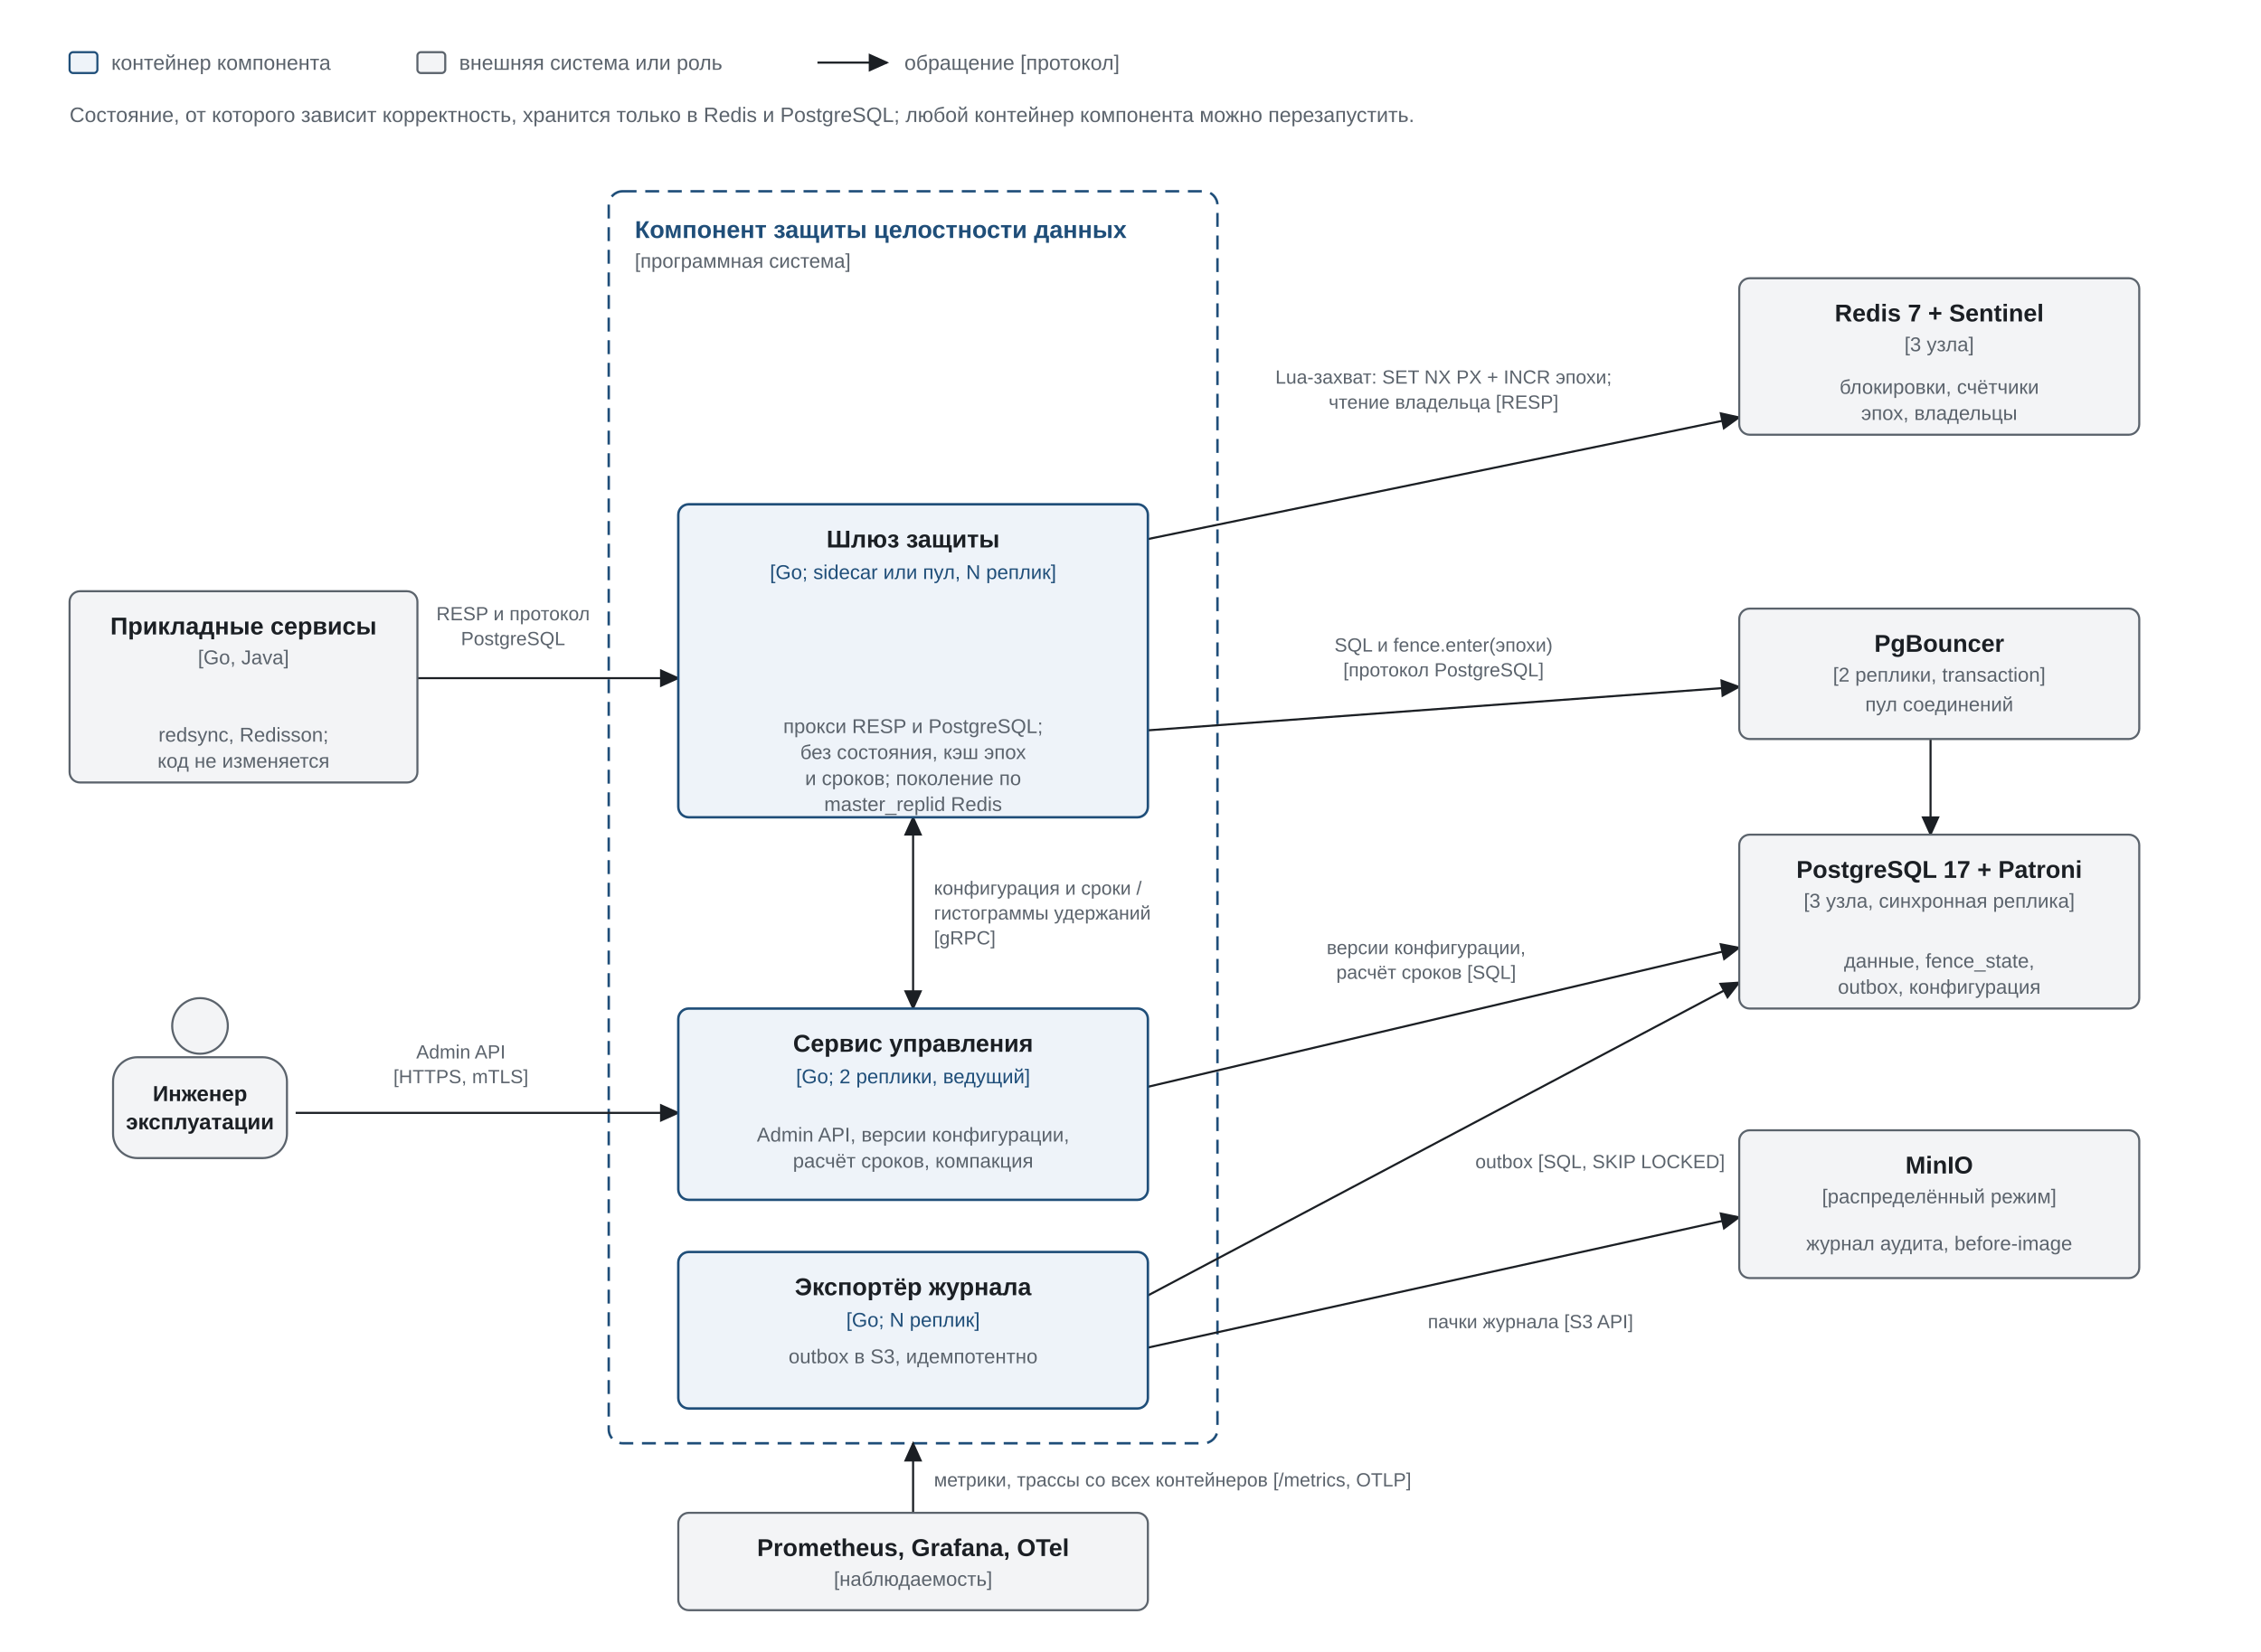
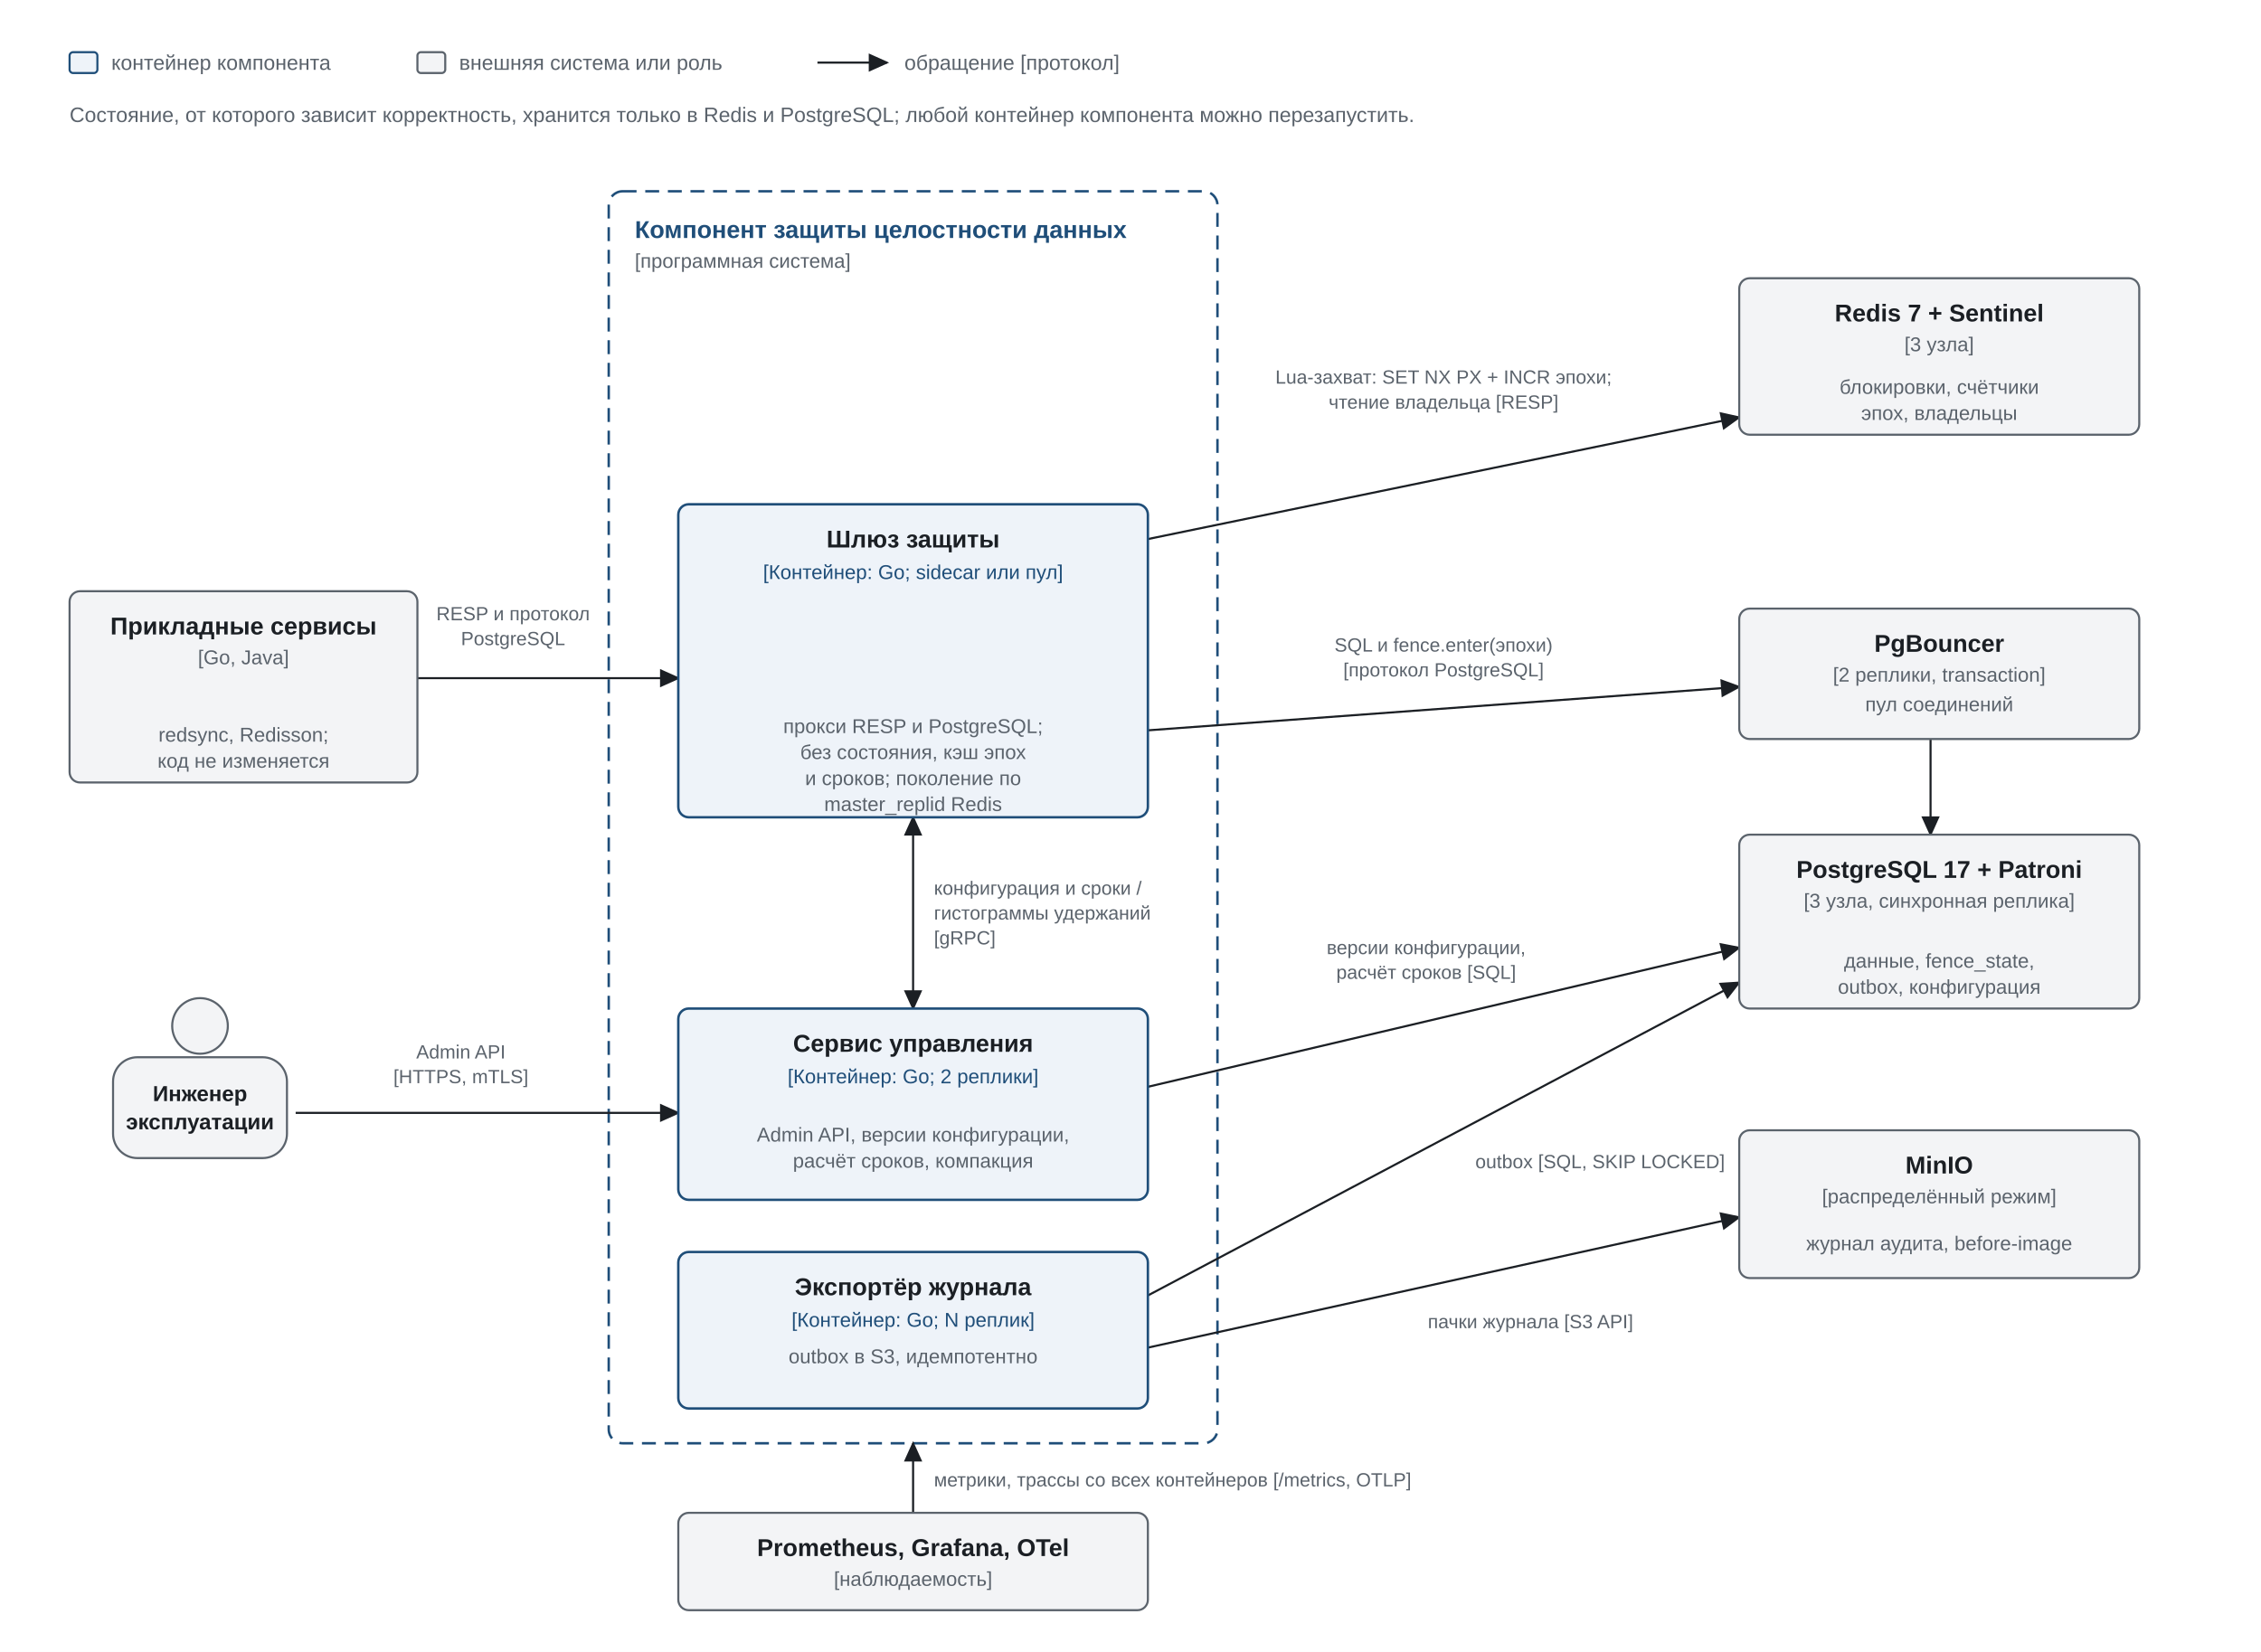
<svg xmlns="http://www.w3.org/2000/svg" width="1300" height="950" viewBox="0 0 1300 950">
  <rect width="100%" height="100%" fill="#ffffff" />
  <rect x="350" y="110" width="350" height="720" rx="8" fill="#fff" stroke="#1f4e79" stroke-width="1.4" stroke-dasharray="8 5" />
  <text x="365" y="132.0" font-family="Liberation Sans, DejaVu Sans, Arial, sans-serif" font-size="14" font-weight="bold" text-anchor="start" dominant-baseline="central" fill="#1f4e79">Компонент защиты целостности данных</text>
  <text x="365" y="150.0" font-family="Liberation Sans, DejaVu Sans, Arial, sans-serif" font-size="11.5" font-weight="normal" text-anchor="start" dominant-baseline="central" fill="#5b636c">[программная система]</text>
  <polyline points="240,390 390,390" fill="none" stroke="#1b1f24" stroke-width="1.2" stroke-linejoin="round" />
  <polygon points="380.0,385.5 390,390 380.0,394.5" fill="#1b1f24" stroke="#1b1f24" stroke-width="1" />
  <rect x="244.8" y="343.7" width="100.4" height="32.6" fill="#fff" opacity="0.92" />
  <text x="295" y="352.9" font-family="Liberation Sans, DejaVu Sans, Arial, sans-serif" font-size="11" font-weight="normal" text-anchor="middle" dominant-baseline="central" fill="#5b636c">RESP и протокол</text>
  <text x="295" y="367.2" font-family="Liberation Sans, DejaVu Sans, Arial, sans-serif" font-size="11" font-weight="normal" text-anchor="middle" dominant-baseline="central" fill="#5b636c">PostgreSQL</text>
  <polyline points="660,310 1000,240" fill="none" stroke="#1b1f24" stroke-width="1.2" stroke-linejoin="round" />
  <polygon points="989.298,237.609 1000,240 991.113,246.424" fill="#1b1f24" stroke="#1b1f24" stroke-width="1" />
  <rect x="718.2" y="207.7" width="223.6" height="32.6" fill="#fff" opacity="0.92" />
  <text x="830" y="216.8" font-family="Liberation Sans, DejaVu Sans, Arial, sans-serif" font-size="11" font-weight="normal" text-anchor="middle" dominant-baseline="central" fill="#5b636c">Lua-захват: SET NX PX + INCR эпохи;</text>
  <text x="830" y="231.2" font-family="Liberation Sans, DejaVu Sans, Arial, sans-serif" font-size="11" font-weight="normal" text-anchor="middle" dominant-baseline="central" fill="#5b636c">чтение владельца [RESP]</text>
  <polyline points="660,420 1000,395" fill="none" stroke="#1b1f24" stroke-width="1.2" stroke-linejoin="round" />
  <polygon points="989.697,391.245 1000,395 990.357,400.221" fill="#1b1f24" stroke="#1b1f24" stroke-width="1" />
  <rect x="752.1" y="361.7" width="155.8" height="32.6" fill="#fff" opacity="0.92" />
  <text x="830" y="370.9" font-family="Liberation Sans, DejaVu Sans, Arial, sans-serif" font-size="11" font-weight="normal" text-anchor="middle" dominant-baseline="central" fill="#5b636c">SQL и fence.enter(эпохи)</text>
  <text x="830" y="385.2" font-family="Liberation Sans, DejaVu Sans, Arial, sans-serif" font-size="11" font-weight="normal" text-anchor="middle" dominant-baseline="central" fill="#5b636c">[протокол PostgreSQL]</text>
  <polyline points="1110,425 1110,480" fill="none" stroke="#1b1f24" stroke-width="1.2" stroke-linejoin="round" />
  <polygon points="1114.5,470.0 1110,480 1105.5,470.0" fill="#1b1f24" stroke="#1b1f24" stroke-width="1" />
  <polyline points="525,470 525,580" fill="none" stroke="#1b1f24" stroke-width="1.2" stroke-linejoin="round" />
  <polygon points="529.5,570.0 525,580 520.5,570.0" fill="#1b1f24" stroke="#1b1f24" stroke-width="1" />
  <polygon points="520.5,480.0 525,470 529.5,480.0" fill="#1b1f24" stroke="#1b1f24" stroke-width="1" />
  <rect x="533.0" y="501.6" width="143.5" height="46.9" fill="#fff" opacity="0.92" />
  <text x="537" y="510.7" font-family="Liberation Sans, DejaVu Sans, Arial, sans-serif" font-size="11" font-weight="normal" text-anchor="start" dominant-baseline="central" fill="#5b636c">конфигурация и сроки /</text>
  <text x="537" y="525.0" font-family="Liberation Sans, DejaVu Sans, Arial, sans-serif" font-size="11" font-weight="normal" text-anchor="start" dominant-baseline="central" fill="#5b636c">гистограммы удержаний</text>
  <text x="537" y="539.3" font-family="Liberation Sans, DejaVu Sans, Arial, sans-serif" font-size="11" font-weight="normal" text-anchor="start" dominant-baseline="central" fill="#5b636c">[gRPC]</text>
  <polyline points="660,625 1000,545" fill="none" stroke="#1b1f24" stroke-width="1.2" stroke-linejoin="round" />
  <polygon points="989.235,542.91 1000,545 991.297,551.671" fill="#1b1f24" stroke="#1b1f24" stroke-width="1" />
  <rect x="754.4" y="535.7" width="131.2" height="32.6" fill="#fff" opacity="0.92" />
  <text x="820" y="544.9" font-family="Liberation Sans, DejaVu Sans, Arial, sans-serif" font-size="11" font-weight="normal" text-anchor="middle" dominant-baseline="central" fill="#5b636c">версии конфигурации,</text>
  <text x="820" y="559.1" font-family="Liberation Sans, DejaVu Sans, Arial, sans-serif" font-size="11" font-weight="normal" text-anchor="middle" dominant-baseline="central" fill="#5b636c">расчёт сроков [SQL]</text>
  <polyline points="660,745 1000,565" fill="none" stroke="#1b1f24" stroke-width="1.2" stroke-linejoin="round" />
  <polygon points="989.057,565.702 1000,565 993.268,573.656" fill="#1b1f24" stroke="#1b1f24" stroke-width="1" />
  <rect x="839.0" y="658.9" width="162.0" height="18.3" fill="#fff" opacity="0.92" />
  <text x="920" y="668.0" font-family="Liberation Sans, DejaVu Sans, Arial, sans-serif" font-size="11" font-weight="normal" text-anchor="middle" dominant-baseline="central" fill="#5b636c">outbox [SQL, SKIP LOCKED]</text>
  <polyline points="660,775 1000,700" fill="none" stroke="#1b1f24" stroke-width="1.2" stroke-linejoin="round" />
  <polygon points="989.265,697.76 1000,700 991.204,706.548" fill="#1b1f24" stroke="#1b1f24" stroke-width="1" />
  <rect x="808.2" y="750.9" width="143.5" height="18.3" fill="#fff" opacity="0.92" />
  <text x="880" y="760.0" font-family="Liberation Sans, DejaVu Sans, Arial, sans-serif" font-size="11" font-weight="normal" text-anchor="middle" dominant-baseline="central" fill="#5b636c">пачки журнала [S3 API]</text>
  <polyline points="170,640 390,640" fill="none" stroke="#1b1f24" stroke-width="1.2" stroke-linejoin="round" />
  <polygon points="380.0,635.5 390,640 380.0,644.5" fill="#1b1f24" stroke="#1b1f24" stroke-width="1" />
  <rect x="221.0" y="595.7" width="88.1" height="32.6" fill="#fff" opacity="0.92" />
  <text x="265" y="604.9" font-family="Liberation Sans, DejaVu Sans, Arial, sans-serif" font-size="11" font-weight="normal" text-anchor="middle" dominant-baseline="central" fill="#5b636c">Admin API</text>
  <text x="265" y="619.1" font-family="Liberation Sans, DejaVu Sans, Arial, sans-serif" font-size="11" font-weight="normal" text-anchor="middle" dominant-baseline="central" fill="#5b636c">[HTTPS, mTLS]</text>
  <polyline points="525,870 525,830" fill="none" stroke="#1b1f24" stroke-width="1.2" stroke-linejoin="round" />
  <polygon points="520.5,840.0 525,830 529.5,840.0" fill="#1b1f24" stroke="#1b1f24" stroke-width="1" />
  <rect x="533.0" y="841.9" width="328.3" height="18.3" fill="#fff" opacity="0.92" />
  <text x="537" y="851.0" font-family="Liberation Sans, DejaVu Sans, Arial, sans-serif" font-size="11" font-weight="normal" text-anchor="start" dominant-baseline="central" fill="#5b636c">метрики, трассы со всех контейнеров [/metrics, OTLP]</text>
  <rect x="40" y="340" width="200" height="110" rx="6" fill="#f3f4f6" stroke="#5b636c" stroke-width="1.2" />
  <text x="140.0" y="360.0" font-family="Liberation Sans, DejaVu Sans, Arial, sans-serif" font-size="14" font-weight="bold" text-anchor="middle" dominant-baseline="central" fill="#1b1f24">Прикладные сервисы</text>
  <text x="140.0" y="378.0" font-family="Liberation Sans, DejaVu Sans, Arial, sans-serif" font-size="11.5" font-weight="normal" text-anchor="middle" dominant-baseline="central" fill="#5b636c">[Go, Java]</text>
  <text x="140.0" y="422.5" font-family="Liberation Sans, DejaVu Sans, Arial, sans-serif" font-size="11.5" font-weight="normal" text-anchor="middle" dominant-baseline="central" fill="#5b636c">redsync, Redisson;</text>
  <text x="140.0" y="437.5" font-family="Liberation Sans, DejaVu Sans, Arial, sans-serif" font-size="11.5" font-weight="normal" text-anchor="middle" dominant-baseline="central" fill="#5b636c">код не изменяется</text>
  <rect x="1000" y="160" width="230" height="90" rx="6" fill="#f3f4f6" stroke="#5b636c" stroke-width="1.2" />
  <text x="1115.0" y="180.0" font-family="Liberation Sans, DejaVu Sans, Arial, sans-serif" font-size="14" font-weight="bold" text-anchor="middle" dominant-baseline="central" fill="#1b1f24">Redis 7 + Sentinel</text>
  <text x="1115.0" y="198.0" font-family="Liberation Sans, DejaVu Sans, Arial, sans-serif" font-size="11.5" font-weight="normal" text-anchor="middle" dominant-baseline="central" fill="#5b636c">[3 узла]</text>
  <text x="1115.0" y="222.5" font-family="Liberation Sans, DejaVu Sans, Arial, sans-serif" font-size="11.5" font-weight="normal" text-anchor="middle" dominant-baseline="central" fill="#5b636c">блокировки, счётчики</text>
  <text x="1115.0" y="237.5" font-family="Liberation Sans, DejaVu Sans, Arial, sans-serif" font-size="11.5" font-weight="normal" text-anchor="middle" dominant-baseline="central" fill="#5b636c">эпох, владельцы</text>
  <rect x="1000" y="350" width="230" height="75" rx="6" fill="#f3f4f6" stroke="#5b636c" stroke-width="1.2" />
  <text x="1115.0" y="370.0" font-family="Liberation Sans, DejaVu Sans, Arial, sans-serif" font-size="14" font-weight="bold" text-anchor="middle" dominant-baseline="central" fill="#1b1f24">PgBouncer</text>
  <text x="1115.0" y="388.0" font-family="Liberation Sans, DejaVu Sans, Arial, sans-serif" font-size="11.5" font-weight="normal" text-anchor="middle" dominant-baseline="central" fill="#5b636c">[2 реплики, transaction]</text>
  <text x="1115.0" y="405.0" font-family="Liberation Sans, DejaVu Sans, Arial, sans-serif" font-size="11.5" font-weight="normal" text-anchor="middle" dominant-baseline="central" fill="#5b636c">пул соединений</text>
  <rect x="1000" y="480" width="230" height="100" rx="6" fill="#f3f4f6" stroke="#5b636c" stroke-width="1.2" />
  <text x="1115.0" y="500.0" font-family="Liberation Sans, DejaVu Sans, Arial, sans-serif" font-size="14" font-weight="bold" text-anchor="middle" dominant-baseline="central" fill="#1b1f24">PostgreSQL 17 + Patroni</text>
  <text x="1115.0" y="518.0" font-family="Liberation Sans, DejaVu Sans, Arial, sans-serif" font-size="11.5" font-weight="normal" text-anchor="middle" dominant-baseline="central" fill="#5b636c">[3 узла, синхронная реплика]</text>
  <text x="1115.0" y="552.5" font-family="Liberation Sans, DejaVu Sans, Arial, sans-serif" font-size="11.5" font-weight="normal" text-anchor="middle" dominant-baseline="central" fill="#5b636c">данные, fence_state,</text>
  <text x="1115.0" y="567.5" font-family="Liberation Sans, DejaVu Sans, Arial, sans-serif" font-size="11.5" font-weight="normal" text-anchor="middle" dominant-baseline="central" fill="#5b636c">outbox, конфигурация</text>
  <rect x="1000" y="650" width="230" height="85" rx="6" fill="#f3f4f6" stroke="#5b636c" stroke-width="1.2" />
  <text x="1115.0" y="670.0" font-family="Liberation Sans, DejaVu Sans, Arial, sans-serif" font-size="14" font-weight="bold" text-anchor="middle" dominant-baseline="central" fill="#1b1f24">MinIO</text>
  <text x="1115.0" y="688.0" font-family="Liberation Sans, DejaVu Sans, Arial, sans-serif" font-size="11.5" font-weight="normal" text-anchor="middle" dominant-baseline="central" fill="#5b636c">[распределённый режим]</text>
  <text x="1115.0" y="715.0" font-family="Liberation Sans, DejaVu Sans, Arial, sans-serif" font-size="11.5" font-weight="normal" text-anchor="middle" dominant-baseline="central" fill="#5b636c">журнал аудита, before-image</text>
  <rect x="390" y="870" width="270" height="56" rx="6" fill="#f3f4f6" stroke="#5b636c" stroke-width="1.2" />
  <text x="525.0" y="890.0" font-family="Liberation Sans, DejaVu Sans, Arial, sans-serif" font-size="14" font-weight="bold" text-anchor="middle" dominant-baseline="central" fill="#1b1f24">Prometheus, Grafana, OTel</text>
  <text x="525.0" y="908.0" font-family="Liberation Sans, DejaVu Sans, Arial, sans-serif" font-size="11.5" font-weight="normal" text-anchor="middle" dominant-baseline="central" fill="#5b636c">[наблюдаемость]</text>
  <text x="525.0" y="906.0" font-family="Liberation Sans, DejaVu Sans, Arial, sans-serif" font-size="11.5" font-weight="normal" text-anchor="middle" dominant-baseline="central" fill="#5b636c" />
  <rect x="390" y="290" width="270" height="180" rx="6" fill="#eef3f9" stroke="#1f4e79" stroke-width="1.4" />
  <text x="525.0" y="310.0" font-family="Liberation Sans, DejaVu Sans, Arial, sans-serif" font-size="14" font-weight="bold" text-anchor="middle" dominant-baseline="central" fill="#1b1f24">Шлюз защиты</text>
-   <text x="525.0" y="329.0" font-family="Liberation Sans, DejaVu Sans, Arial, sans-serif" font-size="11.5" font-weight="normal" text-anchor="middle" dominant-baseline="central" fill="#1f4e79">[Go; sidecar или пул, N реплик]</text>
+   <text x="525.0" y="329.0" font-family="Liberation Sans, DejaVu Sans, Arial, sans-serif" font-size="11.5" font-weight="normal" text-anchor="middle" dominant-baseline="central" fill="#1f4e79">[Контейнер: Go; sidecar или пул]</text>
  <text x="525.0" y="417.6" font-family="Liberation Sans, DejaVu Sans, Arial, sans-serif" font-size="11.5" font-weight="normal" text-anchor="middle" dominant-baseline="central" fill="#5b636c">прокси RESP и PostgreSQL;</text>
  <text x="525.0" y="432.5" font-family="Liberation Sans, DejaVu Sans, Arial, sans-serif" font-size="11.5" font-weight="normal" text-anchor="middle" dominant-baseline="central" fill="#5b636c">без состояния, кэш эпох</text>
  <text x="525.0" y="447.5" font-family="Liberation Sans, DejaVu Sans, Arial, sans-serif" font-size="11.5" font-weight="normal" text-anchor="middle" dominant-baseline="central" fill="#5b636c">и сроков; поколение по</text>
  <text x="525.0" y="462.4" font-family="Liberation Sans, DejaVu Sans, Arial, sans-serif" font-size="11.5" font-weight="normal" text-anchor="middle" dominant-baseline="central" fill="#5b636c">master_replid Redis</text>
  <rect x="390" y="580" width="270" height="110" rx="6" fill="#eef3f9" stroke="#1f4e79" stroke-width="1.4" />
  <text x="525.0" y="600.0" font-family="Liberation Sans, DejaVu Sans, Arial, sans-serif" font-size="14" font-weight="bold" text-anchor="middle" dominant-baseline="central" fill="#1b1f24">Сервис управления</text>
-   <text x="525.0" y="619.0" font-family="Liberation Sans, DejaVu Sans, Arial, sans-serif" font-size="11.5" font-weight="normal" text-anchor="middle" dominant-baseline="central" fill="#1f4e79">[Go; 2 реплики, ведущий]</text>
+   <text x="525.0" y="619.0" font-family="Liberation Sans, DejaVu Sans, Arial, sans-serif" font-size="11.5" font-weight="normal" text-anchor="middle" dominant-baseline="central" fill="#1f4e79">[Контейнер: Go; 2 реплики]</text>
  <text x="525.0" y="652.5" font-family="Liberation Sans, DejaVu Sans, Arial, sans-serif" font-size="11.5" font-weight="normal" text-anchor="middle" dominant-baseline="central" fill="#5b636c">Admin API, версии конфигурации,</text>
  <text x="525.0" y="667.5" font-family="Liberation Sans, DejaVu Sans, Arial, sans-serif" font-size="11.5" font-weight="normal" text-anchor="middle" dominant-baseline="central" fill="#5b636c">расчёт сроков, компакция</text>
  <rect x="390" y="720" width="270" height="90" rx="6" fill="#eef3f9" stroke="#1f4e79" stroke-width="1.4" />
  <text x="525.0" y="740.0" font-family="Liberation Sans, DejaVu Sans, Arial, sans-serif" font-size="14" font-weight="bold" text-anchor="middle" dominant-baseline="central" fill="#1b1f24">Экспортёр журнала</text>
-   <text x="525.0" y="759.0" font-family="Liberation Sans, DejaVu Sans, Arial, sans-serif" font-size="11.5" font-weight="normal" text-anchor="middle" dominant-baseline="central" fill="#1f4e79">[Go; N реплик]</text>
+   <text x="525.0" y="759.0" font-family="Liberation Sans, DejaVu Sans, Arial, sans-serif" font-size="11.5" font-weight="normal" text-anchor="middle" dominant-baseline="central" fill="#1f4e79">[Контейнер: Go; N реплик]</text>
  <text x="525.0" y="780.0" font-family="Liberation Sans, DejaVu Sans, Arial, sans-serif" font-size="11.5" font-weight="normal" text-anchor="middle" dominant-baseline="central" fill="#5b636c">outbox в S3, идемпотентно</text>
  <circle cx="115" cy="590" r="16" fill="#f3f4f6" stroke="#5b636c" stroke-width="1.2" />
  <rect x="65" y="608" width="100" height="58" rx="14" fill="#f3f4f6" stroke="#5b636c" stroke-width="1.2" />
  <text x="115" y="628.9" font-family="Liberation Sans, DejaVu Sans, Arial, sans-serif" font-size="12.5" font-weight="bold" text-anchor="middle" dominant-baseline="central" fill="#1b1f24">Инженер</text>
  <text x="115" y="645.1" font-family="Liberation Sans, DejaVu Sans, Arial, sans-serif" font-size="12.5" font-weight="bold" text-anchor="middle" dominant-baseline="central" fill="#1b1f24">эксплуатации</text>
  <rect x="40" y="30" width="16" height="12" rx="2" fill="#eef3f9" stroke="#1f4e79" stroke-width="1.2" />
  <text x="64" y="36.0" font-family="Liberation Sans, DejaVu Sans, Arial, sans-serif" font-size="12" font-weight="normal" text-anchor="start" dominant-baseline="central" fill="#5b636c">контейнер компонента</text>
  <rect x="240" y="30" width="16" height="12" rx="2" fill="#f3f4f6" stroke="#5b636c" stroke-width="1.2" />
  <text x="264" y="36.0" font-family="Liberation Sans, DejaVu Sans, Arial, sans-serif" font-size="12" font-weight="normal" text-anchor="start" dominant-baseline="central" fill="#5b636c">внешняя система или роль</text>
  <polyline points="470,36 510,36" fill="none" stroke="#1b1f24" stroke-width="1.2" stroke-linejoin="round" />
  <polygon points="500.0,31.5 510,36 500.0,40.5" fill="#1b1f24" stroke="#1b1f24" stroke-width="1" />
  <text x="520" y="36.0" font-family="Liberation Sans, DejaVu Sans, Arial, sans-serif" font-size="12" font-weight="normal" text-anchor="start" dominant-baseline="central" fill="#5b636c">обращение [протокол]</text>
  <text x="40" y="66.0" font-family="Liberation Sans, DejaVu Sans, Arial, sans-serif" font-size="12" font-weight="normal" text-anchor="start" dominant-baseline="central" fill="#5b636c">Состояние, от которого зависит корректность, хранится только в Redis и PostgreSQL; любой контейнер компонента можно перезапустить.</text>
</svg>
